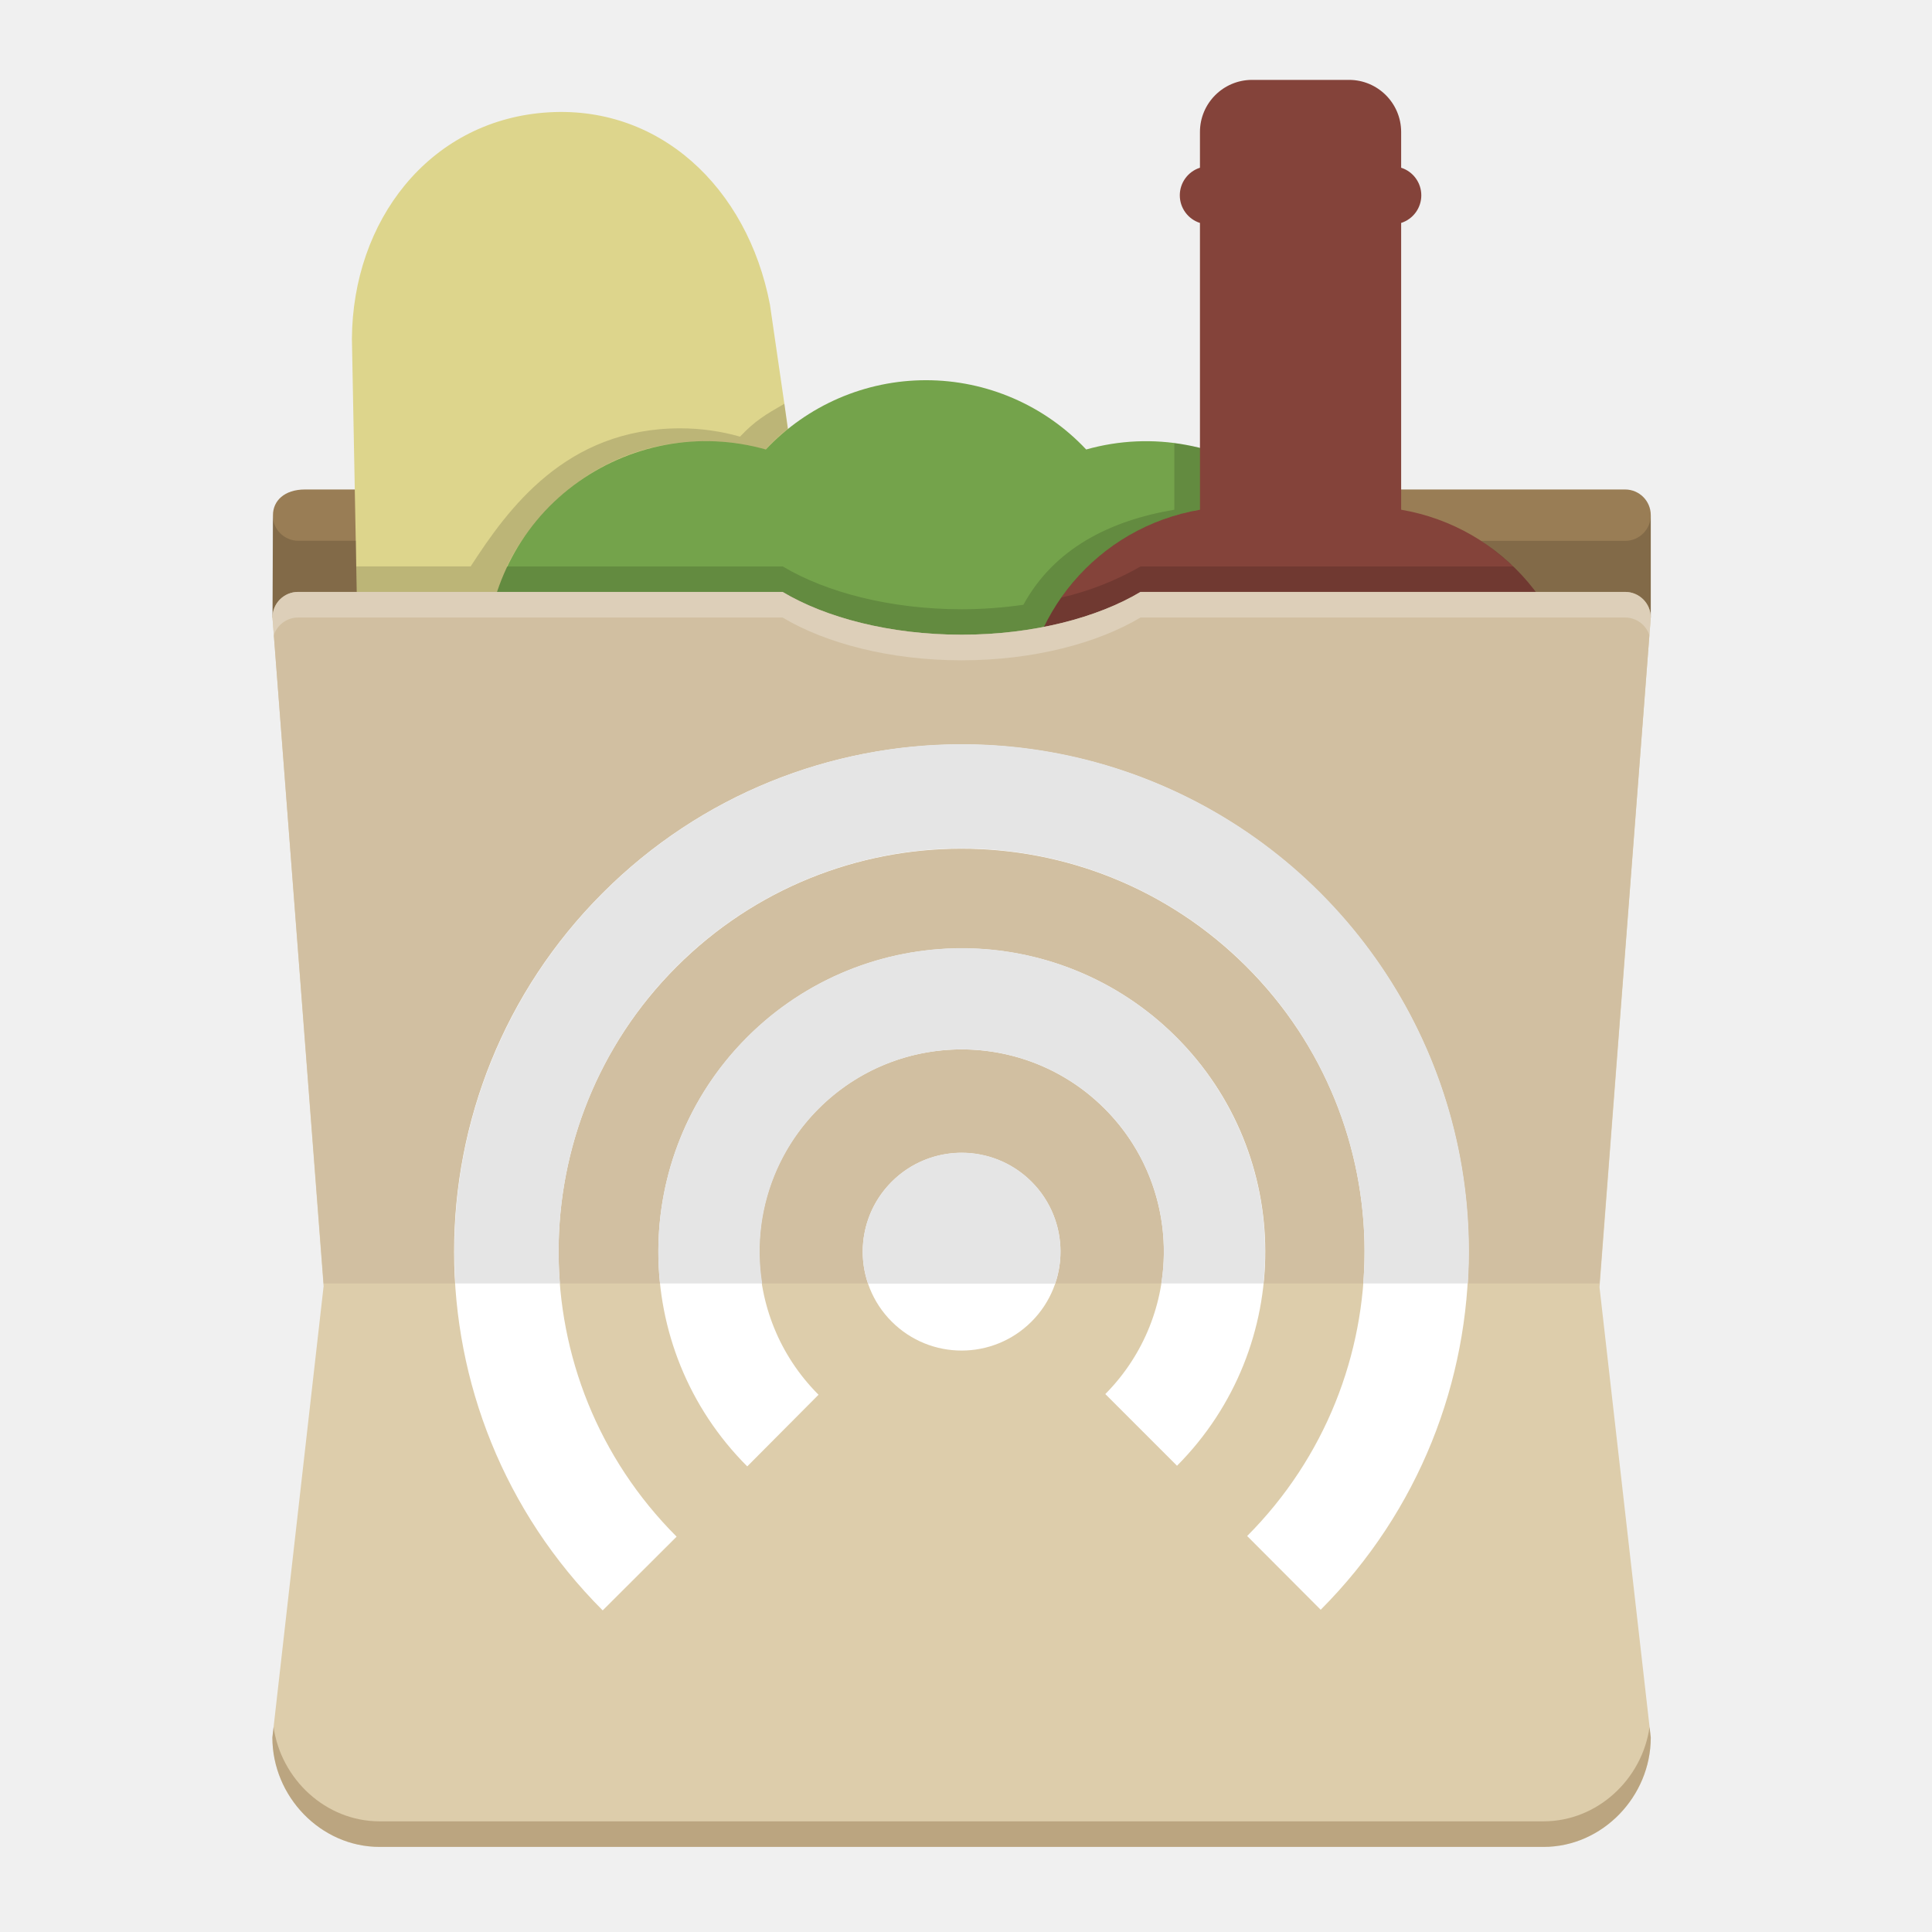
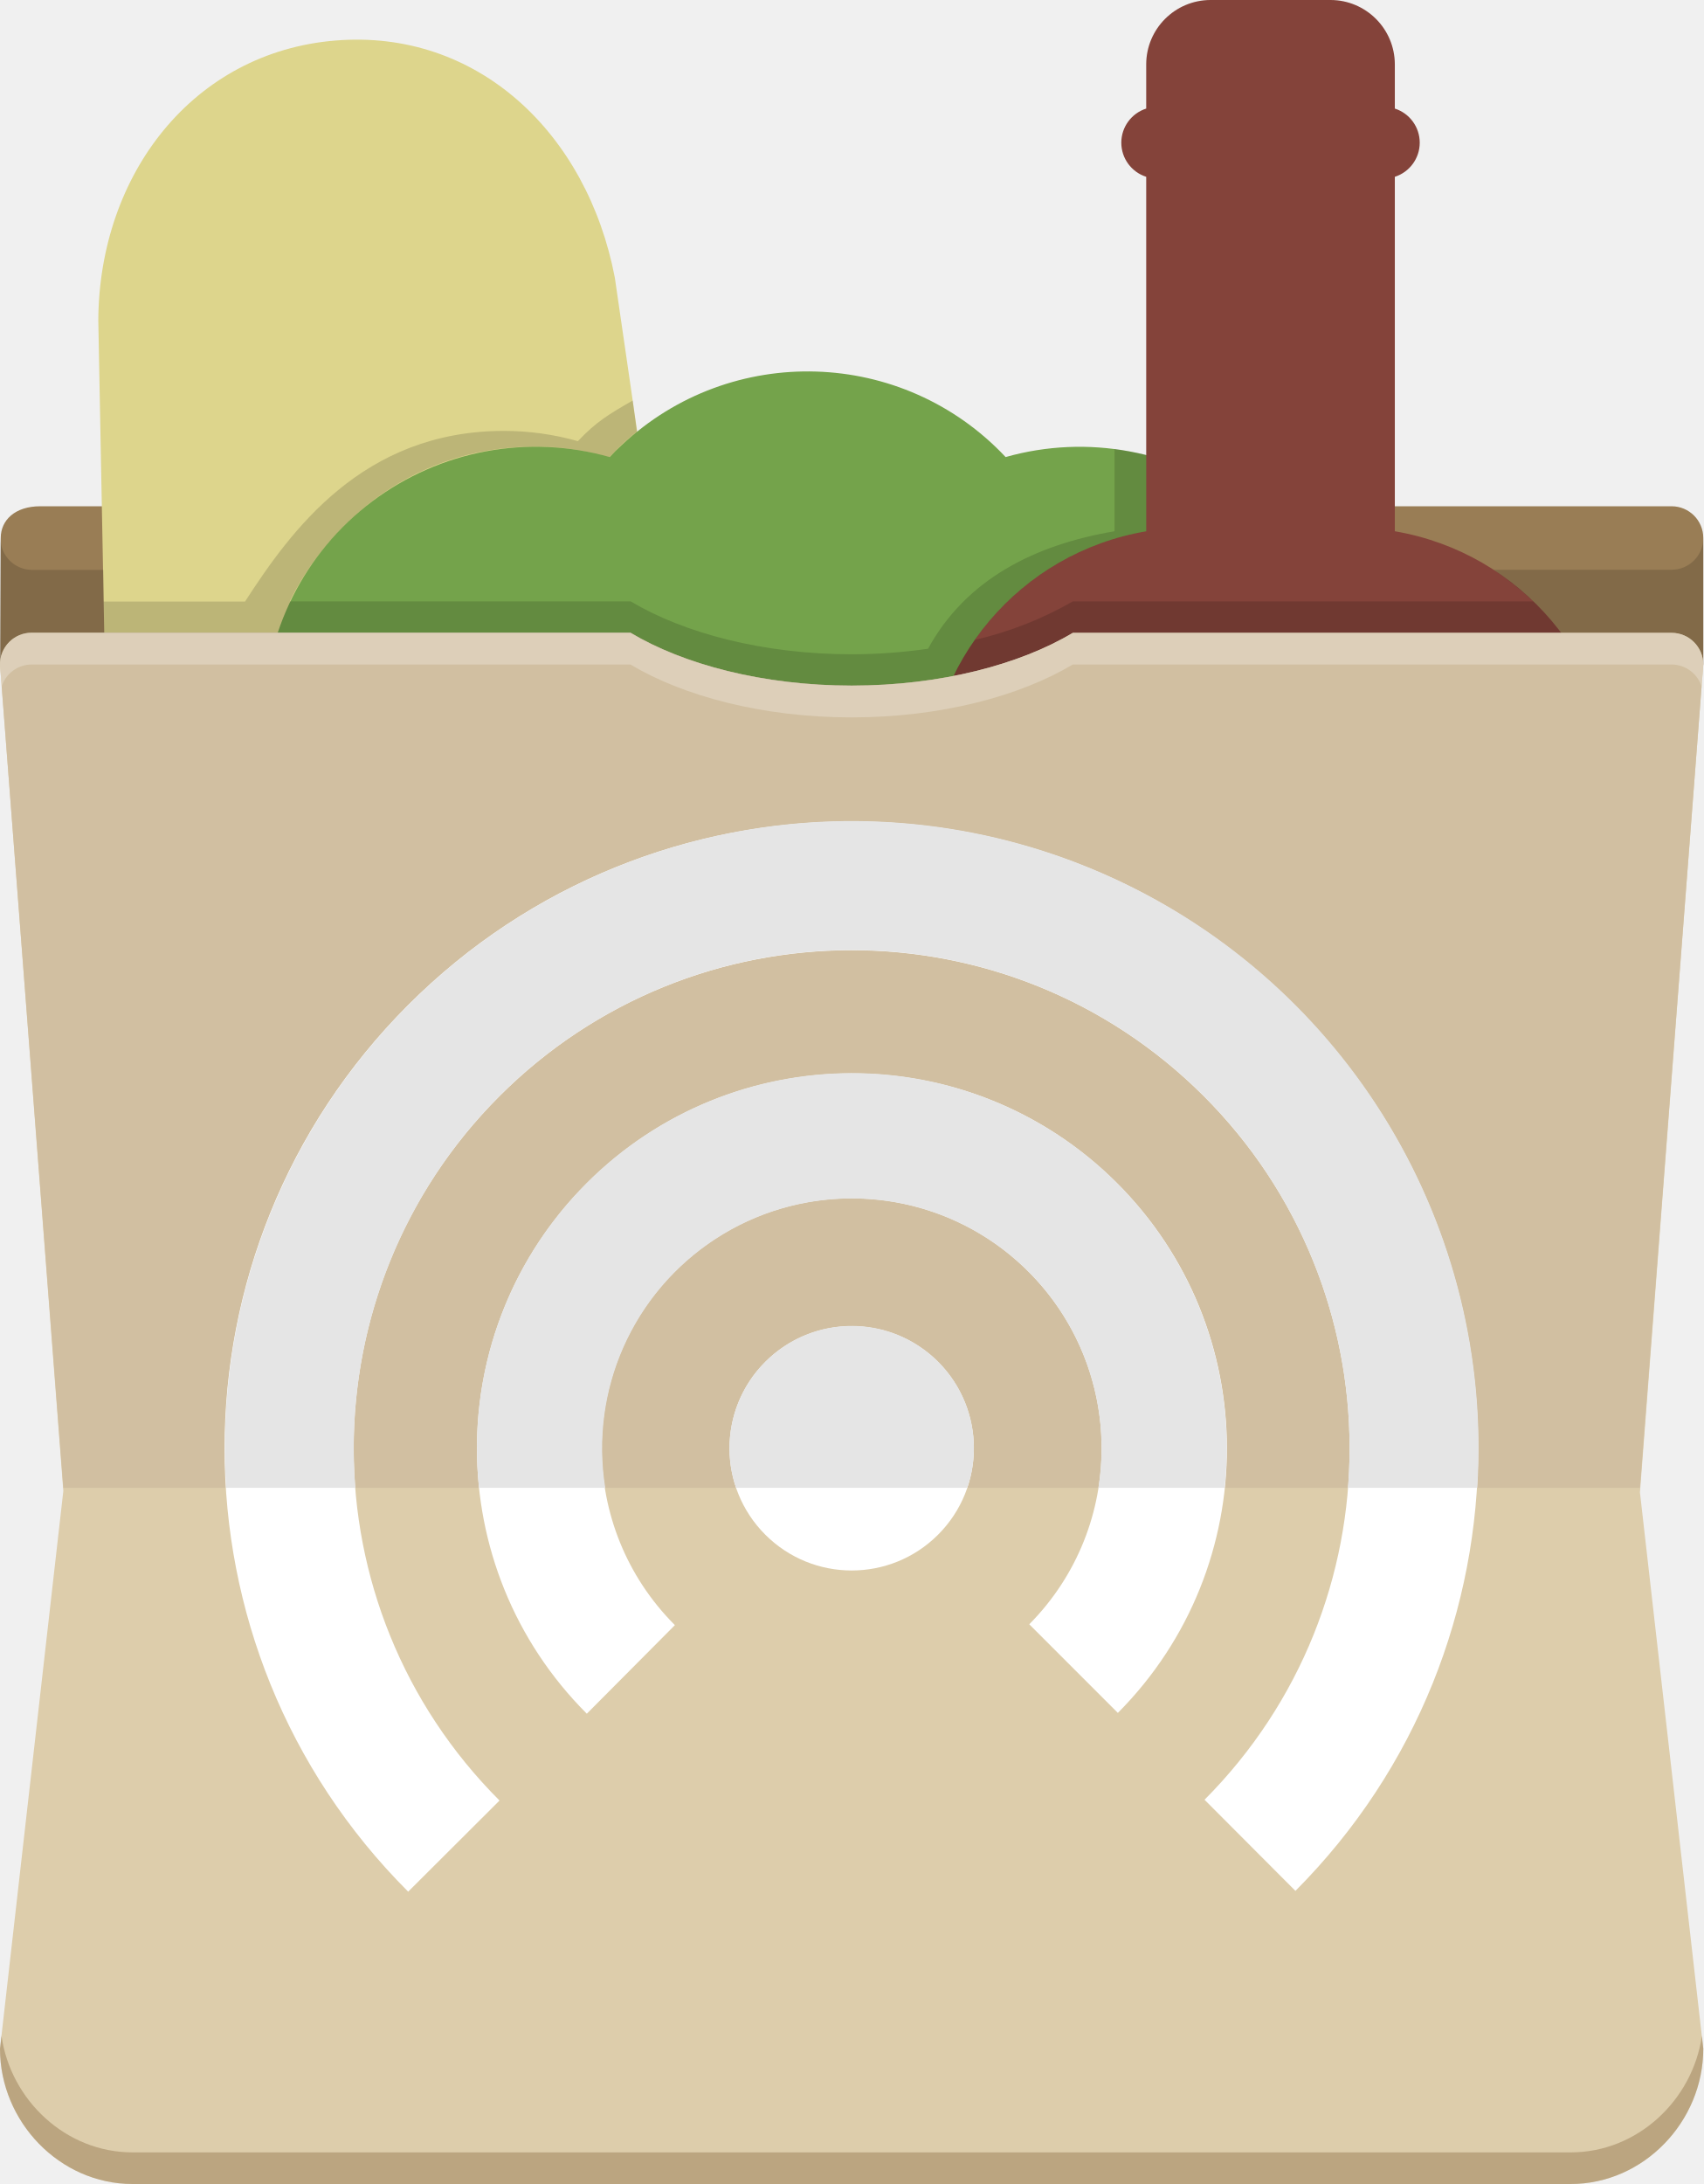
- <svg xmlns="http://www.w3.org/2000/svg" id="Layer_1" data-name="Layer 1" viewBox="0 0 512 512">
-   <defs>
-     <style>.cls-1,.cls-10,.cls-8{fill:#fff;}.cls-1{opacity:0;}.cls-2{fill:#997d55;}.cls-3{fill:#ddd58c;}.cls-4{fill:#74a34b;}.cls-5{fill:#84433a;}.cls-6{fill:#ddcdab;}.cls-7{fill:#d1bfa1;}.cls-9{fill:#e5e5e5;}.cls-10{opacity:0.25;}.cls-11{opacity:0.5;}.cls-12{opacity:0.15;}</style>
-   </defs>
-   <rect class="cls-1" width="512" height="512" />
-   <path class="cls-2" d="M430.68,129.72h-129c-11.36,6.79-28.38,11.34-47.43,11.34s-36.07-4.55-47.43-11.34h-126c-5.45,0-8.48,3-8.48,6.79l-0.11,27.15L254.83,175l182.64-11.34V136.5A6.79,6.79,0,0,0,430.68,129.72Z" />
-   <path class="cls-3" d="M178.19,445.69h0a55.74,55.74,0,0,1-59.93-50.85L96.18,243.1,93.26,89.79c0.21-31.34,20.39-57.43,50.85-59.93h0c30.47-2.5,54,19.84,59.93,50.85l22.07,151.74L229,385.76A55.74,55.74,0,0,1,178.19,445.69Z" />
-   <path class="cls-4" d="M362,174.94a58.29,58.29,0,0,0-74.15-55.82,58.25,58.25,0,0,0-84.9,0A58.29,58.29,0,0,0,128.76,175a58.3,58.3,0,0,0,27.5,109.72h0.18a94.3,94.3,0,0,0,177.83,0h0.35A58.3,58.3,0,0,0,362,174.94Z" />
-   <path class="cls-5" d="M371.32,135.08v-76a7.68,7.68,0,0,0,0-14.63v-9.5a13.82,13.82,0,0,0-13.78-13.78H331.75A13.82,13.82,0,0,0,318,34.95v9.5a7.68,7.68,0,0,0,0,14.63v76a56.52,56.52,0,0,0-47,55.52V398.06a56.48,56.48,0,0,0,56.32,56.32H362a56.48,56.48,0,0,0,56.32-56.32V190.59A56.52,56.52,0,0,0,371.32,135.08Z" />
-   <path class="cls-6" d="M437.47,163.65a6.79,6.79,0,0,0-6.79-6.79H302.26c-11.36,6.79-28.38,11.34-47.43,11.34s-36.07-4.55-47.43-11.34H79a6.79,6.79,0,0,0-6.79,6.79L85.76,340.86,72.19,460.45c0,15.62,12.78,29,28.41,29H409.06c15.62,0,28.41-13.37,28.41-29l-13.58-119.3Z" />
-   <path class="cls-7" d="M430.68,156.87H302.26c-11.36,6.79-28.38,11.34-47.43,11.34s-36.07-4.55-47.43-11.34H79a6.79,6.79,0,0,0-6.79,6.79L85.76,340.13H423.89l13.58-176.48A6.79,6.79,0,0,0,430.68,156.87Z" />
-   <circle class="cls-8" cx="254.83" cy="331.71" r="26.2" transform="translate(-159.91 277.35) rotate(-45)" />
-   <path class="cls-8" d="M179.31,407.23a106.8,106.8,0,1,1,151.2-.17L350,426.6a134.43,134.43,0,1,0-190.28.17Z" />
-   <path class="cls-8" d="M216.92,369.62a53.61,53.61,0,1,1,76-.18l19,19a80.42,80.42,0,1,0-113.89.17Z" />
-   <path class="cls-9" d="M159.77,236.65a134.08,134.08,0,0,0-39.08,103.48h27.7a106.78,106.78,0,1,1,212.88,0H389A134.4,134.4,0,0,0,159.77,236.65Z" />
-   <path class="cls-9" d="M198,274.84a80.23,80.23,0,0,0-23.08,65.29h27.06a53.56,53.56,0,1,1,105.77,0h27.06A80.39,80.39,0,0,0,198,274.84Z" />
-   <path class="cls-9" d="M236.3,313.18a26.18,26.18,0,0,0-6.26,27h49.58A26.19,26.19,0,0,0,236.3,313.18Z" />
-   <path class="cls-10" d="M79,163.65H207.39c11.36,6.79,28.38,11.34,47.43,11.34s36.07-4.55,47.43-11.34H430.68a6.77,6.77,0,0,1,6.47,4.85l0.31-4.85a6.79,6.79,0,0,0-6.79-6.79H302.26c-11.36,6.79-28.38,11.34-47.43,11.34s-36.07-4.55-47.43-11.34H79a6.79,6.79,0,0,0-6.79,6.79l0.31,4.86A6.77,6.77,0,0,1,79,163.65Z" />
-   <g class="cls-11">
-     <path class="cls-2" d="M409.06,482.67H100.59c-14.27,0-26.13-11.17-28.09-25l-0.32,2.78c0,15.62,12.78,29,28.41,29H409.06c15.62,0,28.41-13.37,28.41-29l-0.32-2.78C435.19,471.51,423.33,482.67,409.06,482.67Z" />
-   </g>
-   <path class="cls-12" d="M430.68,143.33H392.51a69.32,69.32,0,0,1,8.49,6.79H302.26a77,77,0,0,1-21,8.25A56.53,56.53,0,0,1,318,135.08v-16.4s-4-.9-6.79-1.23v17.63c-17.24,2.92-31.87,10.36-40,25.19a115.4,115.4,0,0,1-16.33,1.19c-19.05,0-36.07-4.55-47.43-11.34H134.33c6.89-14.31,24.29-33.2,52.72-33.2a58.31,58.31,0,0,1,15.85,2.2,48.81,48.81,0,0,1,5.87-5.47L207.87,107c-5,2.87-7.83,4.54-11.75,8.71a58.31,58.31,0,0,0-15.85-2.2c-30.35,0-45.72,21.44-55.54,36.59H94.41l-0.06-6.79H79.07a6.79,6.79,0,0,1-6.79-6.79l-0.06,26.67A6.75,6.75,0,0,1,79,156.87H207.39c11.36,6.79,28.38,11.34,47.43,11.34s36.07-4.55,47.43-11.34H430.68a6.79,6.79,0,0,1,6.79,6.79V136.54A6.79,6.79,0,0,1,430.68,143.33Z" />
-   <path class="cls-12" d="M72.22,163.35v-0.14h0S72.23,163.33,72.22,163.35Z" />
+ <svg xmlns="http://www.w3.org/2000/svg" viewBox="0 0 365.29 468.28">
+   <path d="M358.5 108.55h-129c-11.36 6.79-28.38 11.34-47.43 11.34s-36.07-4.55-47.43-11.34h-126c-5.45 0-8.48 3-8.48 6.79l-.11 27.15 182.6 11.34 182.64-11.34v-27.16a6.79 6.79 0 0 0-6.79-6.78z" fill="#997d55" />
+   <path d="M106 424.52a55.74 55.74 0 0 1-59.93-50.85L24 221.93 21.08 68.62c.21-31.34 20.39-57.43 50.85-59.93 30.47-2.5 54 19.84 59.93 50.85l22.07 151.74 2.89 153.31A55.74 55.74 0 0 1 106 424.52z" fill="#ddd58c" />
+   <path d="M289.82 153.77A58.29 58.29 0 0 0 215.67 98a58.25 58.25 0 0 0-82.34-2.56Q132 96.63 130.77 98a58.29 58.29 0 0 0-74.19 55.88 58.3 58.3 0 0 0 27.5 109.72h.18a94.3 94.3 0 0 0 177.83 0h.35a58.3 58.3 0 0 0 27.38-109.83z" fill="#74a34b" />
+   <path d="M299.14 113.91v-76a7.68 7.68 0 0 0 0-14.63v-9.5A13.82 13.82 0 0 0 285.36 0h-25.79a13.82 13.82 0 0 0-13.75 13.78v9.5a7.68 7.68 0 0 0 0 14.63v76a56.52 56.52 0 0 0-47 55.52v207.46a56.48 56.48 0 0 0 56.32 56.32h34.68a56.48 56.48 0 0 0 56.32-56.32V169.42a56.52 56.52 0 0 0-47-55.51z" fill="#84433a" />
+   <path d="M365.29 142.48a6.79 6.79 0 0 0-6.79-6.79H230.08C218.72 142.48 201.7 147 182.65 147s-36.07-4.55-47.43-11.34H6.82A6.79 6.79 0 0 0 0 142.48l13.58 177.21L0 439.28c0 15.62 12.78 29 28.41 29h308.47c15.62 0 28.41-13.37 28.41-29L351.71 320z" fill="#ddcdab" />
+   <path d="M358.5 135.7H230.08c-11.36 6.79-28.38 11.3-47.43 11.3s-36.07-4.55-47.43-11.34H6.82A6.79 6.79 0 0 0 0 142.49L13.58 319h338.13l13.58-176.48a6.79 6.79 0 0 0-6.79-6.82z" fill="#d1bfa1" />
+   <circle cx="182.66" cy="310.54" r="26.2" transform="rotate(-45 182.651 310.543)" fill="#fff" />
+   <path d="M107.13 386.06a106.8 106.8 0 1 1 151.2-.17l19.49 19.54a134.43 134.43 0 1 0-190.28.17z" fill="#fff" />
+   <path d="M144.74 348.45a53.61 53.61 0 1 1 76-.18l19 19a80.42 80.42 0 1 0-113.89.17z" fill="#fff" />
+   <path d="M87.59 215.48A134.08 134.08 0 0 0 48.51 319h27.7a106.78 106.78 0 1 1 212.88 0h27.73A134.4 134.4 0 0 0 87.59 215.48z" fill="#e5e5e5" />
+   <path d="M125.82 253.67A80.23 80.23 0 0 0 102.74 319h27.06a53.56 53.56 0 1 1 105.77 0h27.06a80.39 80.39 0 0 0-136.81-65.33z" fill="#e5e5e5" />
+   <path d="M164.12 292a26.18 26.18 0 0 0-6.26 27h49.58a26.19 26.19 0 0 0-43.32-27z" fill="#e5e5e5" />
+   <path d="M6.82 142.48h128.39c11.36 6.79 28.38 11.34 47.43 11.34s36.07-4.55 47.43-11.34H358.5a6.77 6.77 0 0 1 6.47 4.85l.31-4.85a6.79 6.79 0 0 0-6.79-6.79H230.08C218.72 142.48 201.7 147 182.65 147s-36.07-4.55-47.43-11.34H6.82A6.79 6.79 0 0 0 0 142.48l.31 4.86a6.77 6.77 0 0 1 6.51-4.86z" fill="#fff" opacity=".25" style="isolation:isolate" />
+   <path d="M336.88 461.5H28.41c-14.27 0-26.13-11.17-28.09-25L0 439.28c0 15.62 12.78 29 28.41 29h308.47c15.62 0 28.41-13.37 28.41-29l-.29-2.78c-2 13.84-13.85 25-28.12 25z" fill="#997d55" opacity=".5" />
+   <path d="M358.5 122.16h-38.17a69.32 69.32 0 0 1 8.49 6.79h-98.74a77 77 0 0 1-21 8.25 56.53 56.53 0 0 1 36.74-23.29v-16.4s-4-.9-6.79-1.23v17.63c-17.24 2.92-31.87 10.36-40 25.19a115.4 115.4 0 0 1-16.33 1.19c-19.05 0-36.07-4.55-47.43-11.34H62.15c6.89-14.31 24.29-33.2 52.72-33.2A58.31 58.31 0 0 1 130.72 98a48.81 48.81 0 0 1 5.87-5.47l-.9-6.65c-5 2.87-7.83 4.54-11.75 8.71a58.31 58.31 0 0 0-15.85-2.2c-30.35 0-45.72 21.44-55.54 36.59H22.23l-.06-6.79H6.89a6.79 6.79 0 0 1-6.79-6.84L0 142a6.75 6.75 0 0 1 6.78-6.32h128.43c11.36 6.79 28.38 11.34 47.43 11.34s36.07-4.55 47.43-11.34H358.5a6.79 6.79 0 0 1 6.79 6.79v-27.1a6.79 6.79 0 0 1-6.79 6.79zM0 142.18V142a.65.65 0 0 1 0 .18z" opacity=".15" />
</svg>
